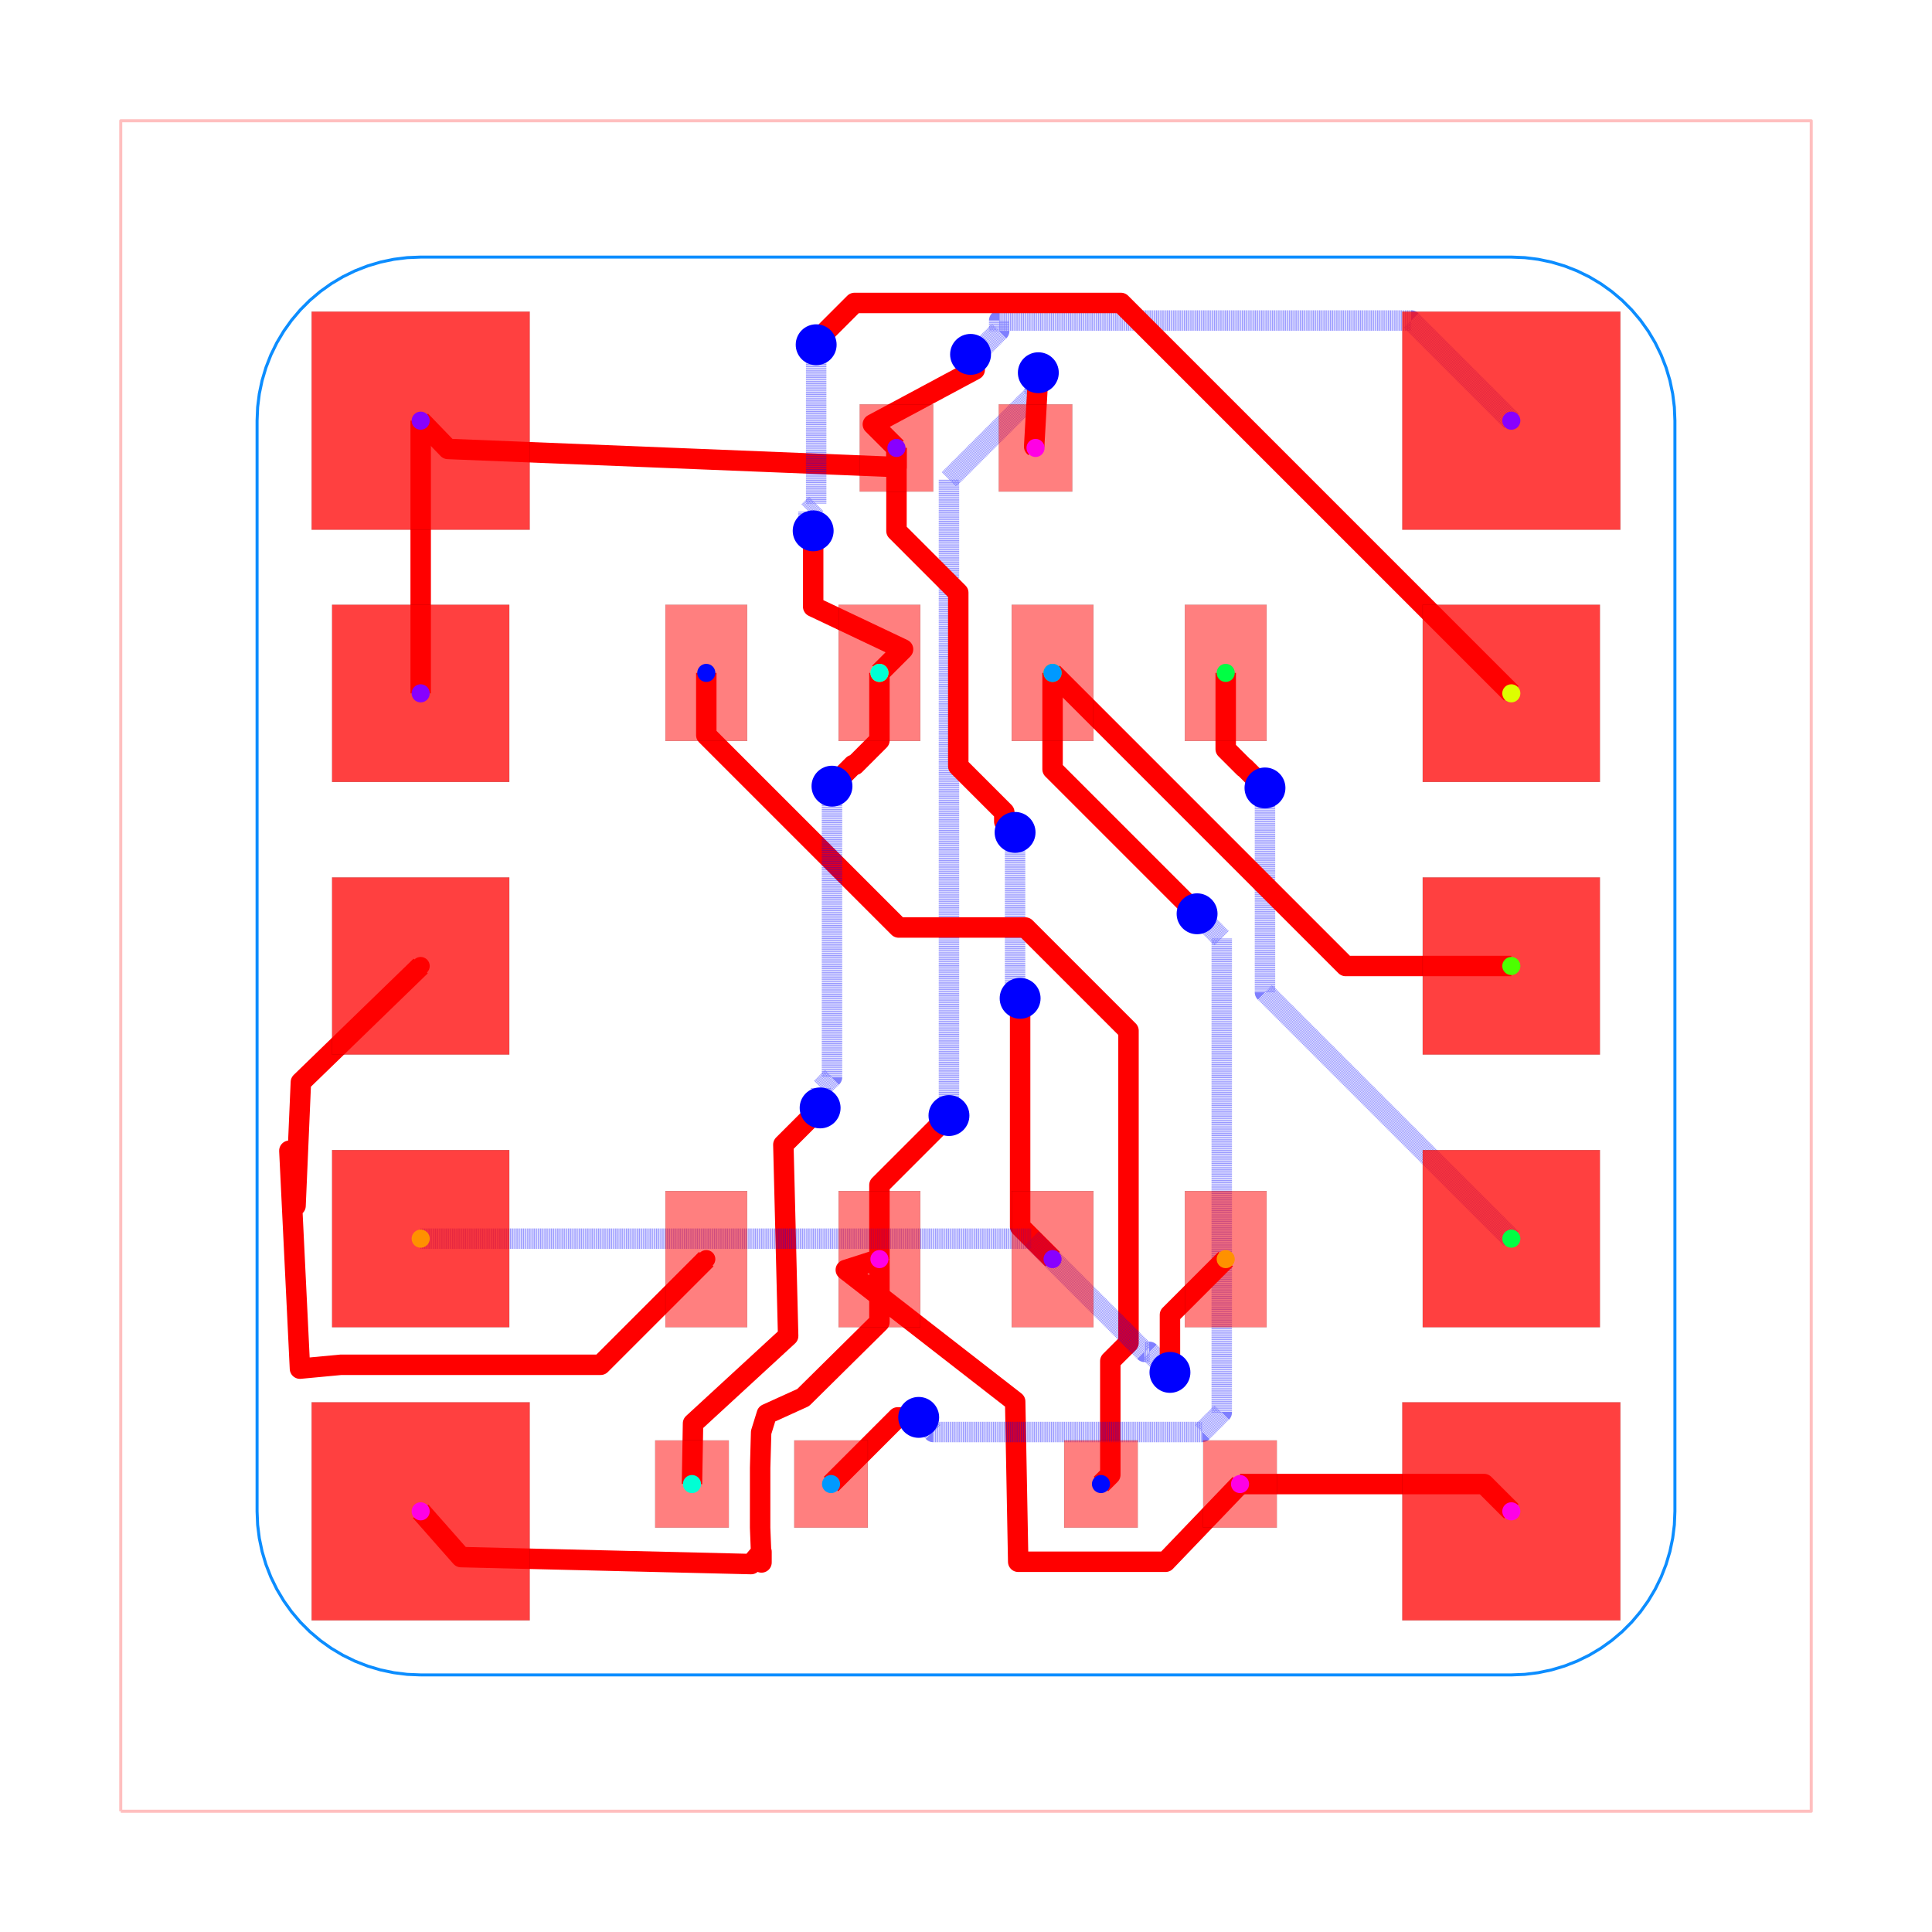
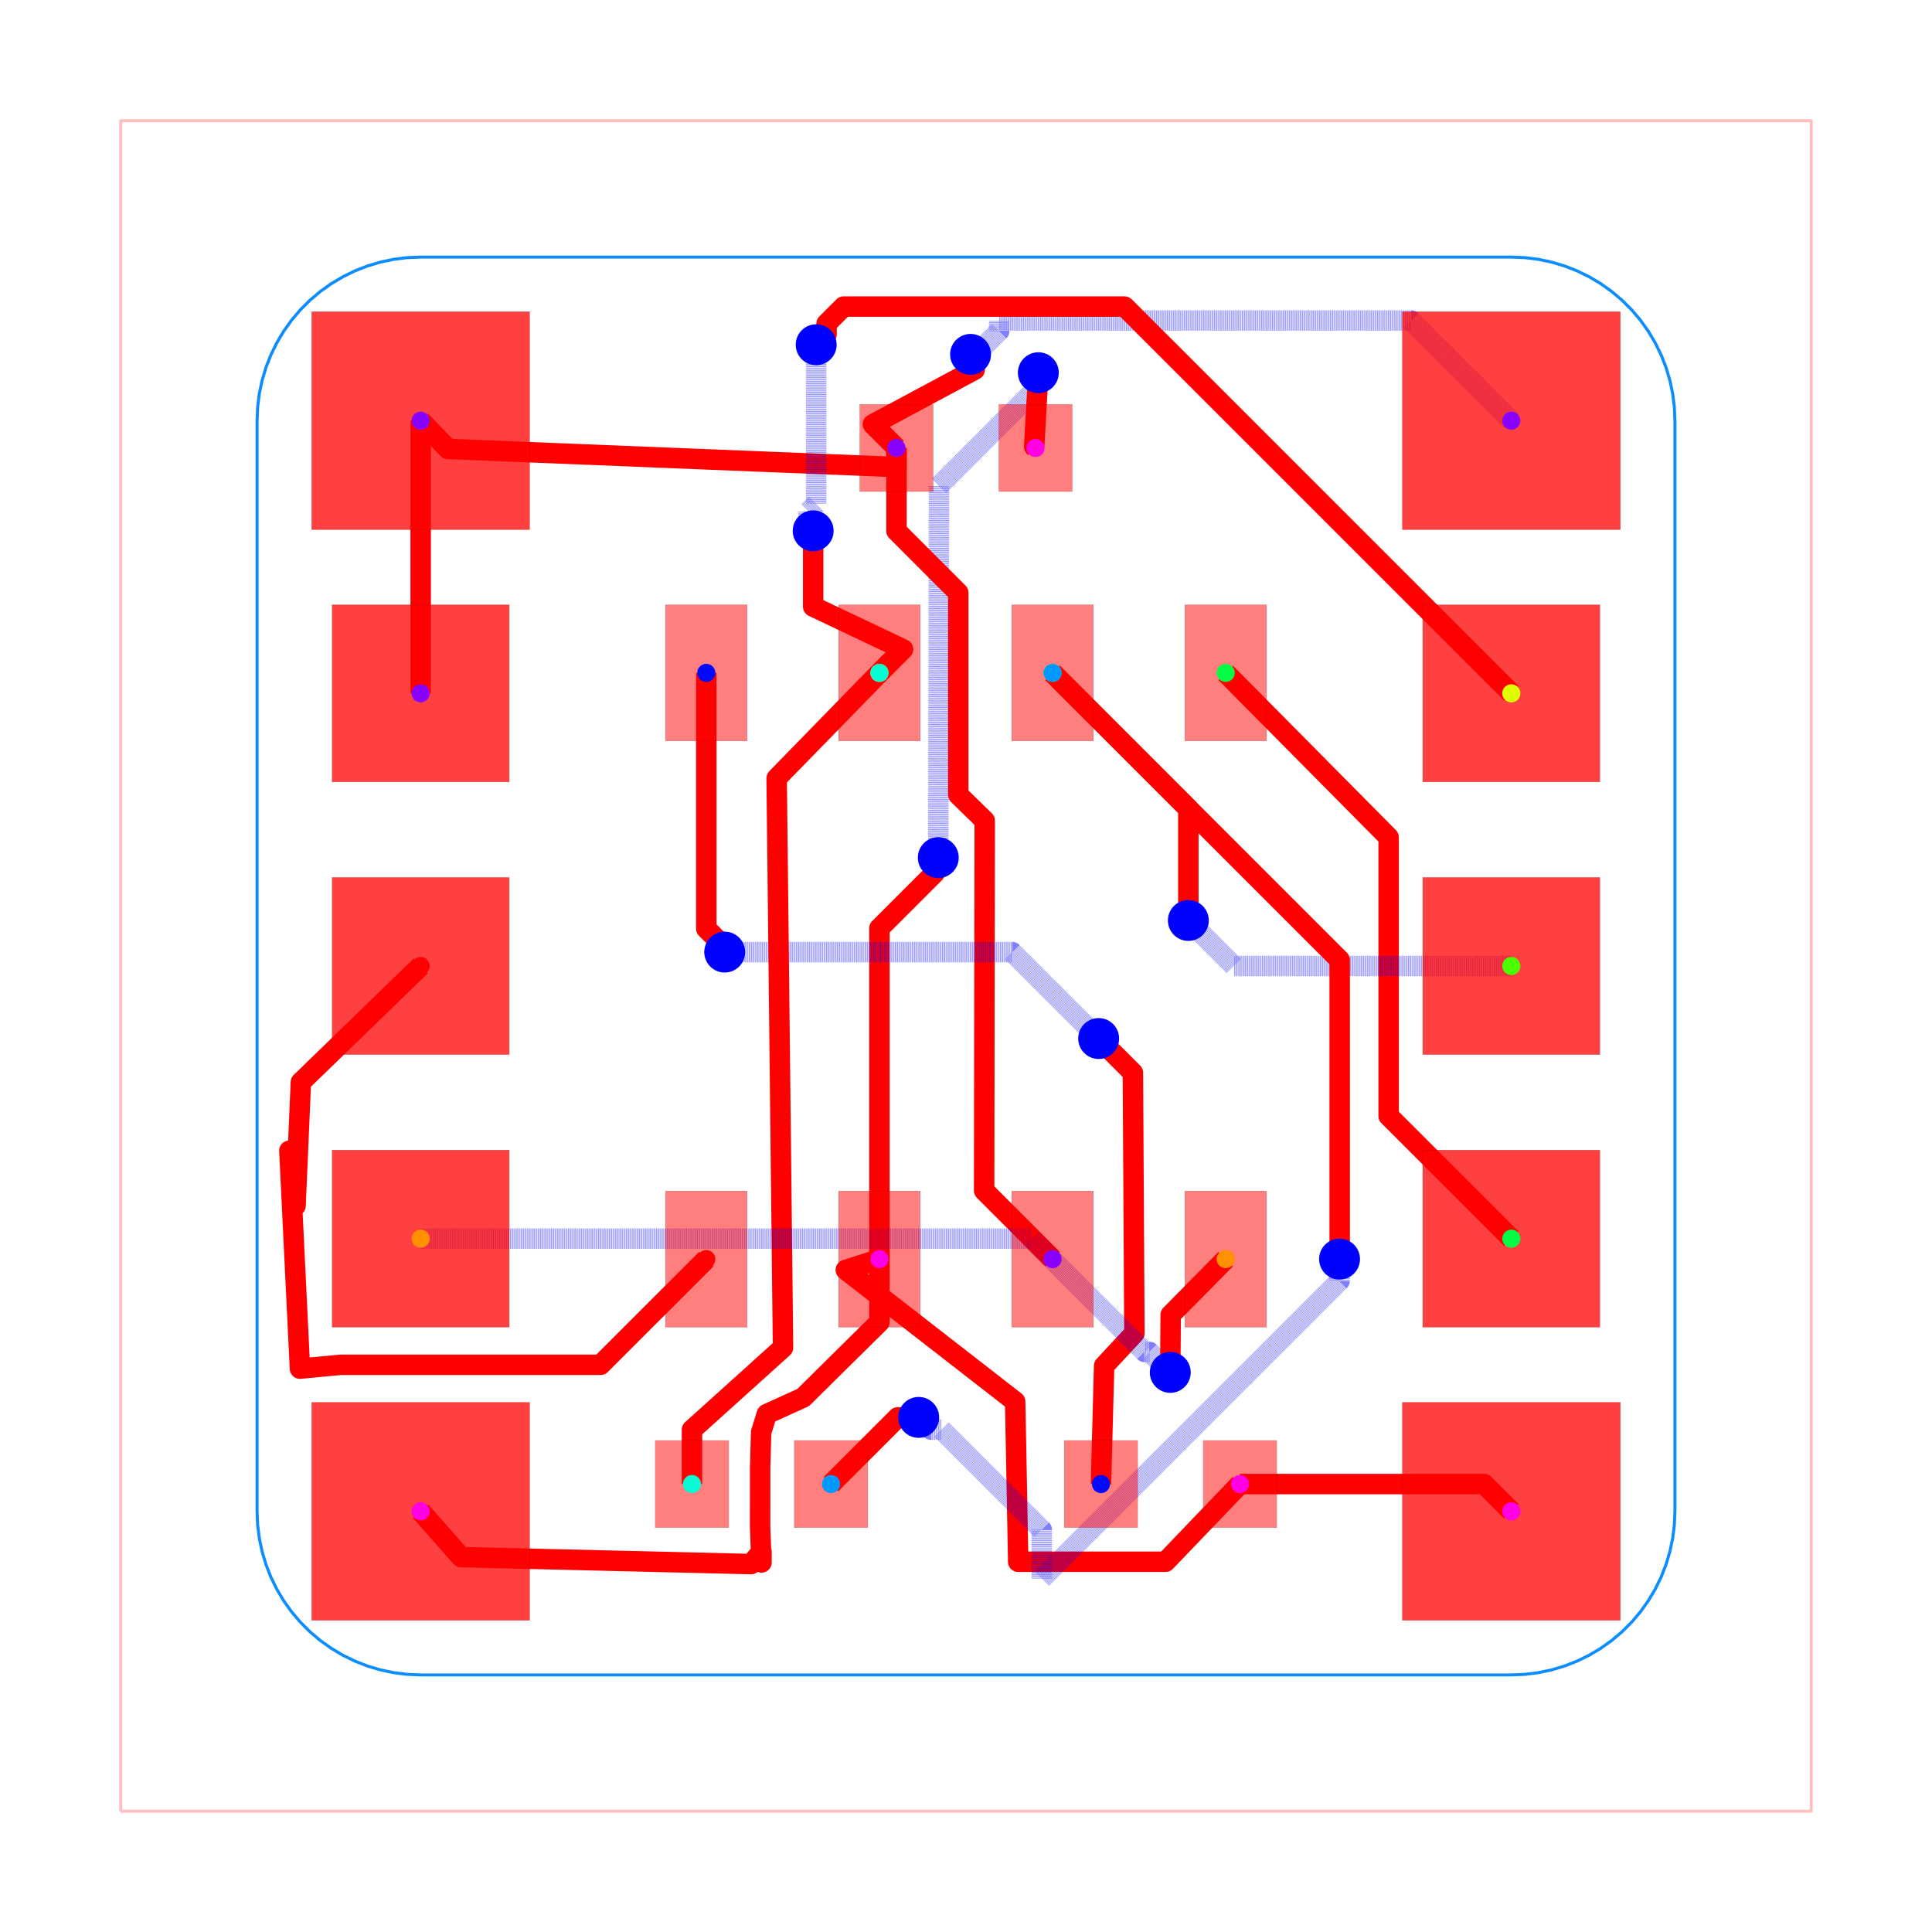
<svg xmlns="http://www.w3.org/2000/svg" width="640" height="640" viewBox="0 0 640 640">
  <rect width="100%" height="100%" fill="white" />
  <g>
    <polyline data-points="-6.199999999999999,-6.199999999999999 6.199999999999999,-6.199999999999999 6.199999999999999,6.199999999999999 -6.199999999999999,6.199999999999999 -6.199999999999999,-6.199999999999999" data-type="line" data-label="" points="40,600 600,600 600,40 40,40 40,600" fill="none" stroke="rgba(255,0,0,0.25)" stroke-linejoin="round" stroke-width="1px" />
  </g>
  <g>
    <polyline data-points="-3.999999999999999,-5.199999999999999 3.999999999999999,-5.199999999999999 4.099095214566798,-5.195901391608003 4.19751350833688,-5.183633564083266 4.294582584568958,-5.163280319127195 4.389639363045619,-5.134980690040761 4.4820345095835625,-5.098927991986068 4.571136871644487,-5.055368501447786 4.656337789746911,-5.004599773915033 4.737055255227601,-4.946968611275671 4.812737885950888,-4.882868692807757 4.882868692807757,-4.812737885950888 4.946968611275671,-4.737055255227601 5.004599773915033,-4.656337789746911 5.055368501447786,-4.571136871644487 5.098927991986068,-4.4820345095835625 5.134980690040761,-4.389639363045619 5.163280319127195,-4.294582584568958 5.183633564083266,-4.19751350833688 5.195901391608003,-4.099095214566798 5.199999999999999,-3.999999999999999 5.199999999999999,3.999999999999999 5.195901391608003,4.099095214566798 5.183633564083266,4.19751350833688 5.163280319127195,4.294582584568958 5.134980690040761,4.389639363045619 5.098927991986068,4.4820345095835625 5.055368501447786,4.571136871644487 5.004599773915033,4.656337789746911 4.946968611275671,4.737055255227601 4.882868692807757,4.812737885950888 4.812737885950888,4.882868692807757 4.737055255227601,4.946968611275671 4.656337789746911,5.004599773915033 4.571136871644487,5.055368501447786 4.4820345095835625,5.098927991986068 4.389639363045619,5.134980690040761 4.294582584568958,5.163280319127195 4.19751350833688,5.183633564083266 4.099095214566798,5.195901391608003 3.999999999999999,5.199999999999999 -3.999999999999999,5.199999999999999 -4.099095214566798,5.195901391608003 -4.19751350833688,5.183633564083266 -4.294582584568958,5.163280319127195 -4.389639363045619,5.134980690040761 -4.4820345095835625,5.098927991986068 -4.571136871644487,5.055368501447786 -4.656337789746911,5.004599773915033 -4.737055255227601,4.946968611275671 -4.812737885950888,4.882868692807757 -4.882868692807757,4.812737885950888 -4.946968611275671,4.737055255227601 -5.004599773915033,4.656337789746911 -5.055368501447786,4.571136871644487 -5.098927991986068,4.4820345095835625 -5.134980690040761,4.389639363045619 -5.163280319127196,4.294582584568958 -5.183633564083266,4.19751350833688 -5.195901391608003,4.099095214566798 -5.199999999999999,3.999999999999999 -5.199999999999999,-3.999999999999999 -5.195901391608003,-4.099095214566797 -5.183633564083266,-4.19751350833688 -5.163280319127196,-4.294582584568958 -5.134980690040761,-4.389639363045619 -5.098927991986068,-4.4820345095835625 -5.055368501447786,-4.571136871644487 -5.004599773915034,-4.656337789746911 -4.946968611275672,-4.737055255227601 -4.882868692807757,-4.812737885950888 -4.812737885950888,-4.882868692807757 -4.737055255227601,-4.946968611275671 -4.656337789746911,-5.004599773915033 -4.571136871644487,-5.055368501447786 -4.4820345095835625,-5.098927991986068 -4.389639363045619,-5.134980690040761 -4.294582584568958,-5.163280319127195 -4.197513508336881,-5.183633564083266 -4.099095214566798,-5.195901391608003 -3.999999999999999,-5.199999999999999 -3.999999999999999,-5.199999999999999" data-type="line" data-label="" points="139.355,554.839 500.645,554.839 505.12,554.654 509.565,554.1 513.949,553.18 518.242,551.902 522.414,550.274 526.438,548.307 530.286,546.014 533.932,543.411 537.349,540.517 540.517,537.349 543.411,533.932 546.014,530.286 548.307,526.438 550.274,522.414 551.902,518.242 553.18,513.949 554.1,509.565 554.654,505.12 554.839,500.645 554.839,139.355 554.654,134.88 554.1,130.435 553.18,126.051 551.902,121.758 550.274,117.586 548.307,113.562 546.014,109.714 543.411,106.068 540.517,102.651 537.349,99.483 533.932,96.589 530.286,93.986 526.438,91.693 522.414,89.726 518.242,88.098 513.949,86.82 509.565,85.9 505.12,85.346 500.645,85.161 139.355,85.161 134.88,85.346 130.435,85.9 126.051,86.82 121.758,88.098 117.586,89.726 113.562,91.693 109.714,93.986 106.068,96.589 102.651,99.483 99.483,102.651 96.589,106.068 93.986,109.714 91.693,113.562 89.726,117.586 88.098,121.758 86.82,126.051 85.9,130.435 85.346,134.88 85.161,139.355 85.161,500.645 85.346,505.12 85.9,509.565 86.82,513.949 88.098,518.242 89.726,522.414 91.693,526.438 93.986,530.286 96.589,533.932 99.483,537.349 102.651,540.517 106.068,543.411 109.714,546.014 113.562,548.307 117.586,550.274 121.758,551.902 126.051,553.18 130.435,554.1 134.88,554.654 139.355,554.839 139.355,554.839" fill="none" stroke="rgba(0, 136, 255, 0.95)" stroke-linejoin="round" stroke-width="1px" />
  </g>
  <g>
    <polyline data-points="2.01,-3.8 3.8,-3.8 4,-4" data-type="line" data-label="" points="410.774,491.613 491.613,491.613 500.645,500.645" fill="none" stroke="red" stroke-linejoin="round" stroke-width="6.774" />
  </g>
  <g>
    <polyline data-points="2.01,-3.8 1.4636644667741834,-4.369994222542292 0.3829871576466409,-4.369994222542292 0.36072126958690565,-3.1948070773112196 -0.8816085460261822,-2.22919071843729 -0.6350000000000001,-2.15" data-type="line" data-label="" points="410.774,491.613 386.101,517.355 337.296,517.355 336.291,464.282 280.185,420.673 291.323,417.097" fill="none" stroke="red" stroke-linejoin="round" stroke-width="6.774" />
  </g>
  <g>
    <polyline data-points="-0.6350000000000001,-2.15 -0.6350000000000001,-2.612380861522672 -1.1944491921517089,-3.165381271731969 -1.4610249384492493,-3.2864607055309345 -1.5027006061679047,-3.420749583349613 -1.51,-3.6799999999999997 -1.510166084700449,-4.120528119925643 -1.4999996234526822,-4.3750065817908315 -1.5,-4.296708350308045 -1.5765812220114186,-4.38697476184011 -3.7037827095315787,-4.335835822033881 -4,-4" data-type="line" data-label="" points="291.323,417.097 291.323,437.978 266.057,462.953 254.018,468.421 252.136,474.485 251.806,486.194 251.799,506.088 252.258,517.581 252.258,514.045 248.8,518.121 152.732,515.812 139.355,500.645" fill="none" stroke="red" stroke-linejoin="round" stroke-width="6.774" />
  </g>
  <g>
-     <polyline data-points="-0.6350000000000001,-2.15 -0.6350000000000001,-1.607 -0.14253351565940173,-1.1145335156594016 -0.125,-1.097" data-type="line" data-label="" points="291.323,417.097 291.323,392.574 313.563,370.334 314.355,369.542" fill="none" stroke="red" stroke-linejoin="round" stroke-width="6.774" />
-   </g>
-   <g>
-     <polyline data-points="-0.125,-1.097 -0.125,3.5693563304823313 0.5033859570463857,4.197742287528717 0.5033859570463857,4.356614042953614 0.5305577740929718,4.351729776736306" data-type="line" data-label="" points="314.355,369.542 314.355,158.803 342.734,130.425 342.734,123.25 343.961,123.47" fill="none" stroke="rgba(0,0,255,0.5)" stroke-linejoin="round" stroke-width="6.774" stroke-dasharray="0.2 0.2" />
+     <polyline data-points="-0.6350000000000001,-2.15 -0.6350000000000001,0.2768946100967314 -0.2298193058649351,0.6820753042317964 -0.2298193058649351,0.763180694135065 -0.20326042392616073,0.795000673651556" data-type="line" data-label="" points="291.323,417.097 291.323,307.495 309.621,289.197 309.621,285.534 310.82,284.097" fill="none" stroke="red" stroke-linejoin="round" stroke-width="6.774" />
+   </g>
+   <g>
+     <polyline data-points="-0.20326042392616073,0.795000673651556 -0.198,3.5220409463712548 0.5244583587553113,4.244499305126566 0.5244583587553113,4.3355416412446885 0.5305577740929718,4.351729776736306" data-type="line" data-label="" points="310.82,284.097 311.058,160.94 343.685,128.313 343.685,124.201 343.961,123.47" fill="none" stroke="rgba(0,0,255,0.5)" stroke-linejoin="round" stroke-width="6.774" stroke-dasharray="0.2 0.2" />
  </g>
  <g>
    <polyline data-points="0.5305577740929718,4.351729776736306 0.5,3.8099999999999996 0.51,3.8" data-type="line" data-label="" points="343.961,123.47 342.581,147.935 343.032,148.387" fill="none" stroke="red" stroke-linejoin="round" stroke-width="6.774" />
  </g>
  <g>
    <polyline data-points="-4,2 -4,4" data-type="line" data-label="" points="139.355,229.677 139.355,139.355" fill="none" stroke="red" stroke-linejoin="round" stroke-width="6.774" />
  </g>
  <g>
    <polyline data-points="-0.51,3.8 -0.5096863001783866,3.660000351456077 -3.8,3.7926280356855018 -4,4" data-type="line" data-label="" points="296.968,148.387 296.982,154.71 148.387,148.72 139.355,139.355" fill="none" stroke="red" stroke-linejoin="round" stroke-width="6.774" />
  </g>
  <g>
-     <polyline data-points="4,4 3.2652742290440866,4.734725770955913 0.24343764468352388,4.734725770955913 0.24343764468352388,4.657437644683523 0.12187847064366475,4.535878470643664 0.03344222590702825,4.486270223263694" data-type="line" data-label="" points="500.645,139.355 467.464,106.174 330.994,106.174 330.994,109.664 325.504,115.154 321.51,117.394" fill="none" stroke="rgba(0,0,255,0.5)" stroke-linejoin="round" stroke-width="6.774" stroke-dasharray="0.2 0.2" />
+     <polyline data-points="4,4 3.2652074009986976,4.7347925990013024 0.24326906849631114,4.7347925990013024 0.24326906849631114,4.657269068496311 0.1218746257687345,4.535874625768734 0.03344222590702825,4.486270223263694" data-type="line" data-label="" points="500.645,139.355 467.461,106.171 330.986,106.171 330.986,109.672 325.504,115.154 321.51,117.394" fill="none" stroke="rgba(0,0,255,0.5)" stroke-linejoin="round" stroke-width="6.774" stroke-dasharray="0.2 0.2" />
  </g>
  <g>
    <polyline data-points="0.03344222590702825,4.486270223263694 0.064,4.374 -0.6832411613907041,3.973241161390704 -0.51,3.8" data-type="line" data-label="" points="321.51,117.394 322.89,122.465 289.144,140.563 296.968,148.387" fill="none" stroke="red" stroke-linejoin="round" stroke-width="6.774" />
  </g>
  <g>
-     <polyline data-points="-0.51,3.8 -0.51,3.1910854356948817 -0.05674761925010141,2.737833054944983 -0.05674761925010141,1.465693510512172 0.2808094145028268,1.1281364767592437 0.2808094145028268,1.059190585497173 0.36,0.98" data-type="line" data-label="" points="296.968,148.387 296.968,175.886 317.437,196.356 317.437,253.807 332.682,269.052 332.682,272.166 336.258,275.742" fill="none" stroke="red" stroke-linejoin="round" stroke-width="6.774" />
-   </g>
-   <g>
-     <polyline data-points="0.36,0.98 0.36,-0.01939567719794133 0.36,-0.19999999999999996 0.397,-0.237" data-type="line" data-label="" points="336.258,275.742 336.258,320.876 336.258,329.032 337.929,330.703" fill="none" stroke="rgba(0,0,255,0.5)" stroke-linejoin="round" stroke-width="6.774" stroke-dasharray="0.2 0.2" />
-   </g>
-   <g>
-     <polyline data-points="0.397,-0.237 0.397,-1.912 0.635,-2.15" data-type="line" data-label="" points="337.929,330.703 337.929,406.348 348.677,417.097" fill="none" stroke="red" stroke-linejoin="round" stroke-width="6.774" />
-   </g>
-   <g>
-     <polyline data-points="-1.9049999999999998,2.15 -1.9049999999999998,1.6935632129009668 -0.4937632910761338,0.2823265039771009 0.43516934457905676,0.2823265039771009 1.1919203053922716,-0.47442445683611384 1.1919203053922716,-2.764475685491463 1.058549249011214,-2.8978467418725207 1.058549249011214,-3.7314507509887855 0.99,-3.8" data-type="line" data-label="" points="233.968,222.903 233.968,243.517 297.701,307.25 339.653,307.25 373.829,341.426 373.829,444.847 367.805,450.87 367.805,488.517 364.71,491.613" fill="none" stroke="red" stroke-linejoin="round" stroke-width="6.774" />
-   </g>
-   <g>
-     <polyline data-points="1.9050000000000002,2.15 1.9050000000000002,1.5907811821538627 2.039859083633701,1.4559220985201617 2.0430779014798386,1.4559220985201617 2.193,1.306" data-type="line" data-label="" points="406.032,222.903 406.032,248.158 412.123,254.249 412.268,254.249 419.039,261.019" fill="none" stroke="red" stroke-linejoin="round" stroke-width="6.774" />
-   </g>
-   <g>
-     <polyline data-points="2.193,1.306 2.193,-0.19300000000000006 4,-2" data-type="line" data-label="" points="419.039,261.019 419.039,328.716 500.645,410.323" fill="none" stroke="rgba(0,0,255,0.5)" stroke-linejoin="round" stroke-width="6.774" stroke-dasharray="0.2 0.2" />
-   </g>
-   <g>
-     <polyline data-points="4,0 2.785,0 0.6350000000000001,2.15" data-type="line" data-label="" points="500.645,320 445.774,320 348.677,222.903" fill="none" stroke="red" stroke-linejoin="round" stroke-width="6.774" />
-   </g>
-   <g>
-     <polyline data-points="0.6350000000000001,2.15 0.6350000000000001,1.4429999999999998 1.668654943513845,0.40934505648615516 1.695,0.383" data-type="line" data-label="" points="348.677,222.903 348.677,254.832 395.359,301.513 396.548,302.703" fill="none" stroke="red" stroke-linejoin="round" stroke-width="6.774" />
-   </g>
-   <g>
-     <polyline data-points="1.695,0.383 1.8759062010910248,0.20209379890897528 1.8759062010910248,-3.2746635054390847 1.7323762955272688,-3.4181934110028407 -0.23212924647023356,-3.4181934110028407 -0.23980658899715968,-3.4181934110028407 -0.347,-3.3110000000000004" data-type="line" data-label="" points="396.548,302.703 404.718,310.873 404.718,467.888 398.236,474.37 309.517,474.37 309.17,474.37 304.329,469.529" fill="none" stroke="rgba(0,0,255,0.5)" stroke-linejoin="round" stroke-width="6.774" stroke-dasharray="0.2 0.2" />
+     <polyline data-points="-0.51,3.8 -0.51,3.1910854356948817 -0.05674761925010141,2.737833054944983 -0.05674761925010141,1.2557931265949904 0.13716041576461435,1.0666183672231513 0.13295272423762872,-1.6474266010013028 0.635,-2.15" data-type="line" data-label="" points="296.968,148.387 296.968,175.886 317.437,196.356 317.437,263.287 326.194,271.83 326.004,394.4 348.677,417.097" fill="none" stroke="red" stroke-linejoin="round" stroke-width="6.774" />
+   </g>
+   <g>
+     <polyline data-points="-1.9049999999999998,2.15 -1.9049999999999998,0.2741666378604046 -1.8172587220378358,0.1864253598982406 -1.8172587220378358,0.14925872203783574 -1.77,0.102" data-type="line" data-label="" points="233.968,222.903 233.968,307.618 237.93,311.581 237.93,313.259 240.065,315.394" fill="none" stroke="red" stroke-linejoin="round" stroke-width="6.774" />
+   </g>
+   <g>
+     <polyline data-points="-1.77,0.102 0.33899999999999997,0.102 0.9672491838709479,-0.526249183870948 0.973,-0.532" data-type="line" data-label="" points="240.065,315.394 335.31,315.394 363.682,343.766 363.942,344.026" fill="none" stroke="rgba(0,0,255,0.5)" stroke-linejoin="round" stroke-width="6.774" stroke-dasharray="0.2 0.2" />
+   </g>
+   <g>
+     <polyline data-points="0.973,-0.532 1.2241503042739295,-0.7831503042739295 1.2353491391868894,-2.694287715905961 1.0132315643988734,-2.9327779142995825 0.99,-3.8" data-type="line" data-label="" points="363.942,344.026 375.284,355.368 375.79,441.678 365.759,452.448 364.71,491.613" fill="none" stroke="red" stroke-linejoin="round" stroke-width="6.774" />
+   </g>
+   <g>
+     <polyline data-points="1.9050000000000002,2.15 3.1000027016916523,0.9439338709935599 3.1000027016916523,-1.1001507079619928 3.1110661290064403,-1.1110661290064403 4,-2" data-type="line" data-label="" points="406.032,222.903 460,277.371 460,369.684 460.5,370.177 500.645,410.323" fill="none" stroke="red" stroke-linejoin="round" stroke-width="6.774" />
+   </g>
+   <g>
+     <polyline data-points="4,0 1.965,0 1.6366049682041521,0.3283950317958479 1.631,0.334" data-type="line" data-label="" points="500.645,320 408.742,320 393.911,305.169 393.658,304.916" fill="none" stroke="rgba(0,0,255,0.5)" stroke-linejoin="round" stroke-width="6.774" stroke-dasharray="0.2 0.2" />
+   </g>
+   <g>
+     <polyline data-points="1.631,0.334 1.631,1.154 0.6350000000000001,2.15" data-type="line" data-label="" points="393.658,304.916 393.658,267.884 348.677,222.903" fill="none" stroke="red" stroke-linejoin="round" stroke-width="6.774" />
+   </g>
+   <g>
+     <polyline data-points="0.6350000000000001,2.15 2.7410429587708416,0.043957041229158555 2.7410429587708416,-1.9775557235416574 2.7410429587708416,-2.1489570412291585 2.74,-2.15" data-type="line" data-label="" points="348.677,222.903 443.789,318.015 443.789,409.309 443.789,417.05 443.742,417.097" fill="none" stroke="red" stroke-linejoin="round" stroke-width="6.774" />
+   </g>
+   <g>
+     <polyline data-points="2.74,-2.15 2.74,-2.3098318499987798 0.5556894036836146,-4.494142446315165 0.5556894036836146,-4.135308004515254 -0.17901096690632567,-3.400607633925314 -0.2573923660746864,-3.400607633925314 -0.347,-3.3110000000000004" data-type="line" data-label="" points="443.742,417.097 443.742,424.315 345.096,522.961 345.096,506.756 311.916,473.576 308.376,473.576 304.329,469.529" fill="none" stroke="rgba(0,0,255,0.5)" stroke-linejoin="round" stroke-width="6.774" stroke-dasharray="0.2 0.2" />
  </g>
  <g>
    <polyline data-points="-0.347,-3.3110000000000004 -0.5010000000000006,-3.3110000000000004 -0.99,-3.8" data-type="line" data-label="" points="304.329,469.529 297.374,469.529 275.29,491.613" fill="none" stroke="red" stroke-linejoin="round" stroke-width="6.774" />
  </g>
  <g>
-     <polyline data-points="4,2 1.1365414350538163,4.863458564946184 -0.8136468302698399,4.863458564946184 -0.8178241597021056,4.863458564946184 -1.1116413623241446,4.569641362324145 -1.099,4.557" data-type="line" data-label="" points="500.645,229.677 371.328,100.36 283.255,100.36 283.066,100.36 269.797,113.629 270.368,114.2" fill="none" stroke="red" stroke-linejoin="round" stroke-width="6.774" />
-   </g>
-   <g>
-     <polyline data-points="-1.099,4.557 -1.099,3.389395999643786 -1.1561177263395268,3.332278273304259 -1.1561177263395268,3.227117726339527 -1.121,3.192" data-type="line" data-label="" points="270.368,114.2 270.368,166.931 267.788,169.51 267.788,174.259 269.374,175.845" fill="none" stroke="rgba(0,0,255,0.5)" stroke-linejoin="round" stroke-width="6.774" stroke-dasharray="0.2 0.2" />
+     <polyline data-points="4,2 1.1631267181828884,4.836873281817112 -0.8246572935855745,4.836873281817112 -0.8975477524049049,4.836873281817112 -1.0225930683671915,4.711827965854825 -1.0225930683671915,4.633406931632809 -1.099,4.557" data-type="line" data-label="" points="500.645,229.677 372.528,101.561 282.757,101.561 279.466,101.561 273.818,107.208 273.818,110.749 270.368,114.2" fill="none" stroke="red" stroke-linejoin="round" stroke-width="6.774" />
+   </g>
+   <g>
+     <polyline data-points="-1.099,4.557 -1.099,3.3896094802113854 -1.1562628731462832,3.3323466070651024 -1.1562628731462832,3.2272628731462834 -1.121,3.192" data-type="line" data-label="" points="270.368,114.2 270.368,166.921 267.782,169.507 267.782,174.253 269.374,175.845" fill="none" stroke="rgba(0,0,255,0.5)" stroke-linejoin="round" stroke-width="6.774" stroke-dasharray="0.2 0.2" />
  </g>
  <g>
    <polyline data-points="-1.121,3.192 -1.121,2.636 -0.46175883860929573,2.3232411613907042 -0.6349999999999999,2.15" data-type="line" data-label="" points="269.374,175.845 269.374,200.955 299.146,215.079 291.323,222.903" fill="none" stroke="red" stroke-linejoin="round" stroke-width="6.774" />
  </g>
  <g>
-     <polyline data-points="-0.6349999999999999,2.15 -0.6349999999999999,1.6551897513472151 -0.8154079478009977,1.4747818035462175 -0.8272181964537825,1.4747818035462175 -0.983,1.319" data-type="line" data-label="" points="291.323,222.903 291.323,245.249 283.175,253.397 282.642,253.397 275.606,260.432" fill="none" stroke="red" stroke-linejoin="round" stroke-width="6.774" />
-   </g>
-   <g>
-     <polyline data-points="-0.983,1.319 -0.983,-0.8157688703367907 -1.063733455152483,-0.8965023254892738 -1.063733455152483,-1.0347334551524832 -1.07,-1.0410000000000001" data-type="line" data-label="" points="275.606,260.432 275.606,356.841 271.96,360.487 271.96,366.73 271.677,367.013" fill="none" stroke="rgba(0,0,255,0.5)" stroke-linejoin="round" stroke-width="6.774" stroke-dasharray="0.2 0.2" />
-   </g>
-   <g>
-     <polyline data-points="-1.07,-1.0410000000000001 -1.339723403646527,-1.3107234036465272 -1.3045600460997577,-2.7132390658233527 -2.0022567184066724,-3.3554384872717726 -2.01,-3.8" data-type="line" data-label="" points="271.677,367.013 259.496,379.194 261.084,442.533 229.576,471.536 229.226,491.613" fill="none" stroke="red" stroke-linejoin="round" stroke-width="6.774" />
-   </g>
-   <g>
-     <polyline data-points="-4,-2 0.48016106877418396,-2 1.310736441061651,-2.830575372287467 1.3455753722874673,-2.830575372287467 1.496,-2.981" data-type="line" data-label="" points="139.355,410.323 341.685,410.323 379.195,447.832 380.768,447.832 387.561,454.626" fill="none" stroke="rgba(0,0,255,0.5)" stroke-linejoin="round" stroke-width="6.774" stroke-dasharray="0.2 0.2" />
-   </g>
-   <g>
-     <polyline data-points="1.496,-2.981 1.496,-2.559 1.905,-2.15" data-type="line" data-label="" points="387.561,454.626 387.561,435.568 406.032,417.097" fill="none" stroke="red" stroke-linejoin="round" stroke-width="6.774" />
-   </g>
-   <g>
-     <polyline data-points="-1.9050000000000002,-2.15 -2.68,-2.925 -4.583819301046871,-2.925 -4.885475203358353,-2.9534157649034207 -4.963153955563013,-1.3550373175339254 -4.917885387493282,-1.7588271219334177 -4.878733568696162,-0.8523944938073013 -4,0" data-type="line" data-label="" points="233.968,417.097 198.968,452.097 112.989,452.097 99.366,453.38 95.858,381.195 97.902,399.431 99.67,358.495 139.355,320" fill="none" stroke="red" stroke-linejoin="round" stroke-width="6.774" />
+     <polyline data-points="-0.6349999999999999,2.15 -1.3887854382603397,1.3770294985282412 -1.342150004904871,-2.799561356715828 -2.01,-3.4017555447949355 -2.01,-3.8" data-type="line" data-label="" points="291.323,222.903 257.281,257.812 259.387,446.432 229.226,473.628 229.226,491.613" fill="none" stroke="red" stroke-linejoin="round" stroke-width="6.774" />
+   </g>
+   <g>
+     <polyline data-points="-4,-2 0.47930673109298105,-2 1.3104861649313206,-2.8311794338383396 1.3461794338383397,-2.8311794338383396 1.4983850105067944,-2.9810071775691886" data-type="line" data-label="" points="139.355,410.323 341.646,410.323 379.183,447.86 380.795,447.86 387.669,454.626" fill="none" stroke="rgba(0,0,255,0.5)" stroke-linejoin="round" stroke-width="6.774" stroke-dasharray="0.2 0.2" />
+   </g>
+   <g>
+     <polyline data-points="1.4983850105067944,-2.9810071775691886 1.5012548461266946,-2.5590154175553166 1.905,-2.15" data-type="line" data-label="" points="387.669,454.626 387.799,435.568 406.032,417.097" fill="none" stroke="red" stroke-linejoin="round" stroke-width="6.774" />
+   </g>
+   <g>
+     <polyline data-points="-1.9050000000000002,-2.15 -2.68,-2.925 -4.583819301046871,-2.925 -4.885475203358353,-2.9534157649034207 -4.963153955563013,-1.3550373175339254 -4.917885387493282,-1.7588271219334177 -4.878733568696162,-0.8523944938073014 -4,0" data-type="line" data-label="" points="233.968,417.097 198.968,452.097 112.989,452.097 99.366,453.38 95.858,381.195 97.902,399.431 99.67,358.495 139.355,320" fill="none" stroke="red" stroke-linejoin="round" stroke-width="6.774" />
  </g>
  <g>
    <rect data-type="rect" data-label="top source_trace_0" data-x="-1.9050000000000002" data-y="-2.15" x="220.419" y="394.516" width="27.097" height="45.161" fill="rgba(255,0,0,0.5)" stroke="black" stroke-width="0.022" />
  </g>
  <g>
    <rect data-type="rect" data-label="top source_net_1" data-x="-0.6350000000000001" data-y="-2.15" x="277.774" y="394.516" width="27.097" height="45.161" fill="rgba(255,0,0,0.5)" stroke="black" stroke-width="0.022" />
  </g>
  <g>
    <rect data-type="rect" data-label="top source_net_0" data-x="0.6349999999999999" data-y="-2.15" x="335.129" y="394.516" width="27.097" height="45.161" fill="rgba(255,0,0,0.5)" stroke="black" stroke-width="0.022" />
  </g>
  <g>
    <rect data-type="rect" data-label="top source_trace_1" data-x="1.9049999999999998" data-y="-2.15" x="392.484" y="394.516" width="27.097" height="45.161" fill="rgba(255,0,0,0.5)" stroke="black" stroke-width="0.022" />
  </g>
  <g>
    <rect data-type="rect" data-label="top source_trace_4" data-x="1.9050000000000002" data-y="2.15" x="392.484" y="200.323" width="27.097" height="45.161" fill="rgba(255,0,0,0.5)" stroke="black" stroke-width="0.022" />
  </g>
  <g>
    <rect data-type="rect" data-label="top source_trace_6, source_trace_3" data-x="0.6350000000000001" data-y="2.15" x="335.129" y="200.323" width="27.097" height="45.161" fill="rgba(255,0,0,0.5)" stroke="black" stroke-width="0.022" />
  </g>
  <g>
    <rect data-type="rect" data-label="top source_trace_5, source_trace_2" data-x="-0.6349999999999999" data-y="2.15" x="277.774" y="200.323" width="27.097" height="45.161" fill="rgba(255,0,0,0.5)" stroke="black" stroke-width="0.022" />
  </g>
  <g>
    <rect data-type="rect" data-label="top source_trace_12" data-x="-1.9049999999999998" data-y="2.15" x="220.419" y="200.323" width="27.097" height="45.161" fill="rgba(255,0,0,0.5)" stroke="black" stroke-width="0.022" />
  </g>
  <g>
    <rect data-type="rect" data-label="top source_net_0" data-x="-0.51" data-y="3.8" x="284.774" y="133.935" width="24.387" height="28.903" fill="rgba(255,0,0,0.5)" stroke="black" stroke-width="0.022" />
  </g>
  <g>
    <rect data-type="rect" data-label="top source_net_1" data-x="0.51" data-y="3.8" x="330.839" y="133.935" width="24.387" height="28.903" fill="rgba(255,0,0,0.5)" stroke="black" stroke-width="0.022" />
  </g>
  <g>
    <rect data-type="rect" data-label="top source_trace_12" data-x="0.99" data-y="-3.8" x="352.516" y="477.161" width="24.387" height="28.903" fill="rgba(255,0,0,0.5)" stroke="black" stroke-width="0.022" />
  </g>
  <g>
    <rect data-type="rect" data-label="top source_net_1" data-x="2.01" data-y="-3.8" x="398.581" y="477.161" width="24.387" height="28.903" fill="rgba(255,0,0,0.5)" stroke="black" stroke-width="0.022" />
  </g>
  <g>
    <rect data-type="rect" data-label="top source_trace_5, source_trace_2" data-x="-2.01" data-y="-3.8" x="217.032" y="477.161" width="24.387" height="28.903" fill="rgba(255,0,0,0.5)" stroke="black" stroke-width="0.022" />
  </g>
  <g>
    <rect data-type="rect" data-label="top source_trace_6, source_trace_3" data-x="-0.99" data-y="-3.8" x="263.097" y="477.161" width="24.387" height="28.903" fill="rgba(255,0,0,0.5)" stroke="black" stroke-width="0.022" />
  </g>
  <g>
    <rect data-type="rect" data-label="top source_net_1 inner1 source_net_1 inner2 source_net_1 bottom source_net_1" data-x="-4" data-y="-4" x="103.226" y="464.516" width="72.258" height="72.258" fill="rgba(255,0,0,0.75)" stroke="black" stroke-width="0.022" />
  </g>
  <g>
    <rect data-type="rect" data-label="top source_net_0 inner1 source_net_0 inner2 source_net_0 bottom source_net_0" data-x="-4" data-y="4" x="103.226" y="103.226" width="72.258" height="72.258" fill="rgba(255,0,0,0.75)" stroke="black" stroke-width="0.022" />
  </g>
  <g>
    <rect data-type="rect" data-label="top source_net_0 inner1 source_net_0 inner2 source_net_0 bottom source_net_0" data-x="4" data-y="4" x="464.516" y="103.226" width="72.258" height="72.258" fill="rgba(255,0,0,0.75)" stroke="black" stroke-width="0.022" />
  </g>
  <g>
    <rect data-type="rect" data-label="top source_net_1 inner1 source_net_1 inner2 source_net_1 bottom source_net_1" data-x="4" data-y="-4" x="464.516" y="464.516" width="72.258" height="72.258" fill="rgba(255,0,0,0.75)" stroke="black" stroke-width="0.022" />
  </g>
  <g>
    <rect data-type="rect" data-label="top source_net_0 inner1 source_net_0 inner2 source_net_0 bottom source_net_0" data-x="-4" data-y="2" x="110" y="200.323" width="58.71" height="58.71" fill="rgba(255,0,0,0.75)" stroke="black" stroke-width="0.022" />
  </g>
  <g>
    <rect data-type="rect" data-label="top source_trace_0 inner1 source_trace_0 inner2 source_trace_0 bottom source_trace_0" data-x="-4" data-y="0" x="110" y="290.645" width="58.71" height="58.71" fill="rgba(255,0,0,0.75)" stroke="black" stroke-width="0.022" />
  </g>
  <g>
    <rect data-type="rect" data-label="top source_trace_1 inner1 source_trace_1 inner2 source_trace_1 bottom source_trace_1" data-x="-4" data-y="-2" x="110" y="380.968" width="58.71" height="58.71" fill="rgba(255,0,0,0.75)" stroke="black" stroke-width="0.022" />
  </g>
  <g>
    <rect data-type="rect" data-label="top source_trace_5, source_trace_2 inner1 source_trace_5, source_trace_2 inner2 source_trace_5, source_trace_2 bottom source_trace_5, source_trace_2" data-x="4" data-y="2" x="471.29" y="200.323" width="58.71" height="58.71" fill="rgba(255,0,0,0.75)" stroke="black" stroke-width="0.022" />
  </g>
  <g>
    <rect data-type="rect" data-label="top source_trace_6, source_trace_3 inner1 source_trace_6, source_trace_3 inner2 source_trace_6, source_trace_3 bottom source_trace_6, source_trace_3" data-x="4" data-y="0" x="471.29" y="290.645" width="58.71" height="58.71" fill="rgba(255,0,0,0.75)" stroke="black" stroke-width="0.022" />
  </g>
  <g>
    <rect data-type="rect" data-label="top source_trace_4 inner1 source_trace_4 inner2 source_trace_4 bottom source_trace_4" data-x="4" data-y="-2" x="471.29" y="380.968" width="58.71" height="58.71" fill="rgba(255,0,0,0.75)" stroke="black" stroke-width="0.022" />
  </g>
-   <circle data-type="circle" data-label="" data-x="-0.125" data-y="-1.097" cx="314.355" cy="369.542" r="6.774" fill="blue" stroke="none" stroke-width="0.022" />
+   <circle data-type="circle" data-label="" data-x="-0.20326042392616073" data-y="0.795000673651556" cx="310.82" cy="284.097" r="6.774" fill="blue" stroke="none" stroke-width="0.022" />
  <circle data-type="circle" data-label="" data-x="0.5305577740929718" data-y="4.351729776736306" cx="343.961" cy="123.47" r="6.774" fill="blue" stroke="none" stroke-width="0.022" />
  <circle data-type="circle" data-label="" data-x="0.03344222590702825" data-y="4.486270223263694" cx="321.51" cy="117.394" r="6.774" fill="blue" stroke="none" stroke-width="0.022" />
-   <circle data-type="circle" data-label="" data-x="0.36" data-y="0.98" cx="336.258" cy="275.742" r="6.774" fill="blue" stroke="none" stroke-width="0.022" />
-   <circle data-type="circle" data-label="" data-x="0.397" data-y="-0.237" cx="337.929" cy="330.703" r="6.774" fill="blue" stroke="none" stroke-width="0.022" />
-   <circle data-type="circle" data-label="" data-x="2.193" data-y="1.306" cx="419.039" cy="261.019" r="6.774" fill="blue" stroke="none" stroke-width="0.022" />
-   <circle data-type="circle" data-label="" data-x="1.695" data-y="0.383" cx="396.548" cy="302.703" r="6.774" fill="blue" stroke="none" stroke-width="0.022" />
+   <circle data-type="circle" data-label="" data-x="-1.77" data-y="0.102" cx="240.065" cy="315.394" r="6.774" fill="blue" stroke="none" stroke-width="0.022" />
+   <circle data-type="circle" data-label="" data-x="0.973" data-y="-0.532" cx="363.942" cy="344.026" r="6.774" fill="blue" stroke="none" stroke-width="0.022" />
+   <circle data-type="circle" data-label="" data-x="1.631" data-y="0.334" cx="393.658" cy="304.916" r="6.774" fill="blue" stroke="none" stroke-width="0.022" />
+   <circle data-type="circle" data-label="" data-x="2.74" data-y="-2.15" cx="443.742" cy="417.097" r="6.774" fill="blue" stroke="none" stroke-width="0.022" />
  <circle data-type="circle" data-label="" data-x="-0.347" data-y="-3.3110000000000004" cx="304.329" cy="469.529" r="6.774" fill="blue" stroke="none" stroke-width="0.022" />
  <circle data-type="circle" data-label="" data-x="-1.099" data-y="4.557" cx="270.368" cy="114.2" r="6.774" fill="blue" stroke="none" stroke-width="0.022" />
  <circle data-type="circle" data-label="" data-x="-1.121" data-y="3.192" cx="269.374" cy="175.845" r="6.774" fill="blue" stroke="none" stroke-width="0.022" />
-   <circle data-type="circle" data-label="" data-x="-0.983" data-y="1.319" cx="275.606" cy="260.432" r="6.774" fill="blue" stroke="none" stroke-width="0.022" />
-   <circle data-type="circle" data-label="" data-x="-1.07" data-y="-1.0410000000000001" cx="271.677" cy="367.013" r="6.774" fill="blue" stroke="none" stroke-width="0.022" />
-   <circle data-type="circle" data-label="" data-x="1.496" data-y="-2.981" cx="387.561" cy="454.626" r="6.774" fill="blue" stroke="none" stroke-width="0.022" />
+   <circle data-type="circle" data-label="" data-x="1.4983850105067944" data-y="-2.9810071775691886" cx="387.669" cy="454.626" r="6.774" fill="blue" stroke="none" stroke-width="0.022" />
  <g>
    <circle data-type="point" data-label="source_trace_0 source_trace_0 top" data-x="-4" data-y="0" cx="139.355" cy="320" r="3" fill="hsl(0, 100%, 50%)" />
  </g>
  <g>
    <circle data-type="point" data-label="source_trace_0 source_trace_0 top" data-x="-1.9050000000000002" data-y="-2.15" cx="233.968" cy="417.097" r="3" fill="hsl(0, 100%, 50%)" />
  </g>
  <g>
    <circle data-type="point" data-label="source_trace_1 source_trace_1 top" data-x="-4" data-y="-2" cx="139.355" cy="410.323" r="3" fill="hsl(34, 100%, 50%)" />
  </g>
  <g>
    <circle data-type="point" data-label="source_trace_1 source_trace_1 top" data-x="1.9049999999999998" data-y="-2.15" cx="406.032" cy="417.097" r="3" fill="hsl(34, 100%, 50%)" />
  </g>
  <g>
    <circle data-type="point" data-label="source_trace_2 source_trace_2 top" data-x="4" data-y="2" cx="500.645" cy="229.677" r="3" fill="hsl(68, 100%, 50%)" />
  </g>
  <g>
    <circle data-type="point" data-label="source_trace_2 source_trace_2 top" data-x="-0.6349999999999999" data-y="2.15" cx="291.323" cy="222.903" r="3" fill="hsl(68, 100%, 50%)" />
  </g>
  <g>
    <circle data-type="point" data-label="source_trace_3 source_trace_3 top" data-x="4" data-y="0" cx="500.645" cy="320" r="3" fill="hsl(102, 100%, 50%)" />
  </g>
  <g>
    <circle data-type="point" data-label="source_trace_3 source_trace_3 top" data-x="0.6350000000000001" data-y="2.15" cx="348.677" cy="222.903" r="3" fill="hsl(102, 100%, 50%)" />
  </g>
  <g>
    <circle data-type="point" data-label="source_trace_4 source_trace_4 top" data-x="4" data-y="-2" cx="500.645" cy="410.323" r="3" fill="hsl(136, 100%, 50%)" />
  </g>
  <g>
    <circle data-type="point" data-label="source_trace_4 source_trace_4 top" data-x="1.9050000000000002" data-y="2.15" cx="406.032" cy="222.903" r="3" fill="hsl(136, 100%, 50%)" />
  </g>
  <g>
    <circle data-type="point" data-label="source_trace_5 source_trace_5 top" data-x="-2.01" data-y="-3.8" cx="229.226" cy="491.613" r="3" fill="hsl(170, 100%, 50%)" />
  </g>
  <g>
    <circle data-type="point" data-label="source_trace_5 source_trace_5 top" data-x="-0.6349999999999999" data-y="2.15" cx="291.323" cy="222.903" r="3" fill="hsl(170, 100%, 50%)" />
  </g>
  <g>
    <circle data-type="point" data-label="source_trace_6 source_trace_6 top" data-x="-0.99" data-y="-3.8" cx="275.29" cy="491.613" r="3" fill="hsl(204, 100%, 50%)" />
  </g>
  <g>
    <circle data-type="point" data-label="source_trace_6 source_trace_6 top" data-x="0.6350000000000001" data-y="2.15" cx="348.677" cy="222.903" r="3" fill="hsl(204, 100%, 50%)" />
  </g>
  <g>
    <circle data-type="point" data-label="source_trace_12 source_trace_12 top" data-x="0.99" data-y="-3.8" cx="364.71" cy="491.613" r="3" fill="hsl(238, 100%, 50%)" />
  </g>
  <g>
    <circle data-type="point" data-label="source_trace_12 source_trace_12 top" data-x="-1.9049999999999998" data-y="2.15" cx="233.968" cy="222.903" r="3" fill="hsl(238, 100%, 50%)" />
  </g>
  <g>
    <circle data-type="point" data-label="source_net_0 source_net_0 top" data-x="-4" data-y="2" cx="139.355" cy="229.677" r="3" fill="hsl(272, 100%, 50%)" />
  </g>
  <g>
    <circle data-type="point" data-label="source_net_0 source_net_0 top" data-x="0.6349999999999999" data-y="-2.15" cx="348.677" cy="417.097" r="3" fill="hsl(272, 100%, 50%)" />
  </g>
  <g>
    <circle data-type="point" data-label="source_net_0 source_net_0 top" data-x="-0.51" data-y="3.8" cx="296.968" cy="148.387" r="3" fill="hsl(272, 100%, 50%)" />
  </g>
  <g>
    <circle data-type="point" data-label="source_net_0 source_net_0 top" data-x="-4" data-y="4" cx="139.355" cy="139.355" r="3" fill="hsl(272, 100%, 50%)" />
  </g>
  <g>
    <circle data-type="point" data-label="source_net_0 source_net_0 top" data-x="4" data-y="4" cx="500.645" cy="139.355" r="3" fill="hsl(272, 100%, 50%)" />
  </g>
  <g>
    <circle data-type="point" data-label="source_net_1 source_net_1 top" data-x="0.51" data-y="3.8" cx="343.032" cy="148.387" r="3" fill="hsl(306, 100%, 50%)" />
  </g>
  <g>
    <circle data-type="point" data-label="source_net_1 source_net_1 top" data-x="-0.6350000000000001" data-y="-2.15" cx="291.323" cy="417.097" r="3" fill="hsl(306, 100%, 50%)" />
  </g>
  <g>
    <circle data-type="point" data-label="source_net_1 source_net_1 top" data-x="2.01" data-y="-3.8" cx="410.774" cy="491.613" r="3" fill="hsl(306, 100%, 50%)" />
  </g>
  <g>
    <circle data-type="point" data-label="source_net_1 source_net_1 top" data-x="-4" data-y="-4" cx="139.355" cy="500.645" r="3" fill="hsl(306, 100%, 50%)" />
  </g>
  <g>
    <circle data-type="point" data-label="source_net_1 source_net_1 top" data-x="4" data-y="-4" cx="500.645" cy="500.645" r="3" fill="hsl(306, 100%, 50%)" />
  </g>
  <g id="crosshair" style="display: none">
    <line id="crosshair-h" y1="0" y2="640" stroke="#666" stroke-width="0.5" />
    <line id="crosshair-v" x1="0" x2="640" stroke="#666" stroke-width="0.5" />
    <text id="coordinates" font-family="monospace" font-size="12" fill="#666" />
  </g>
</svg>
